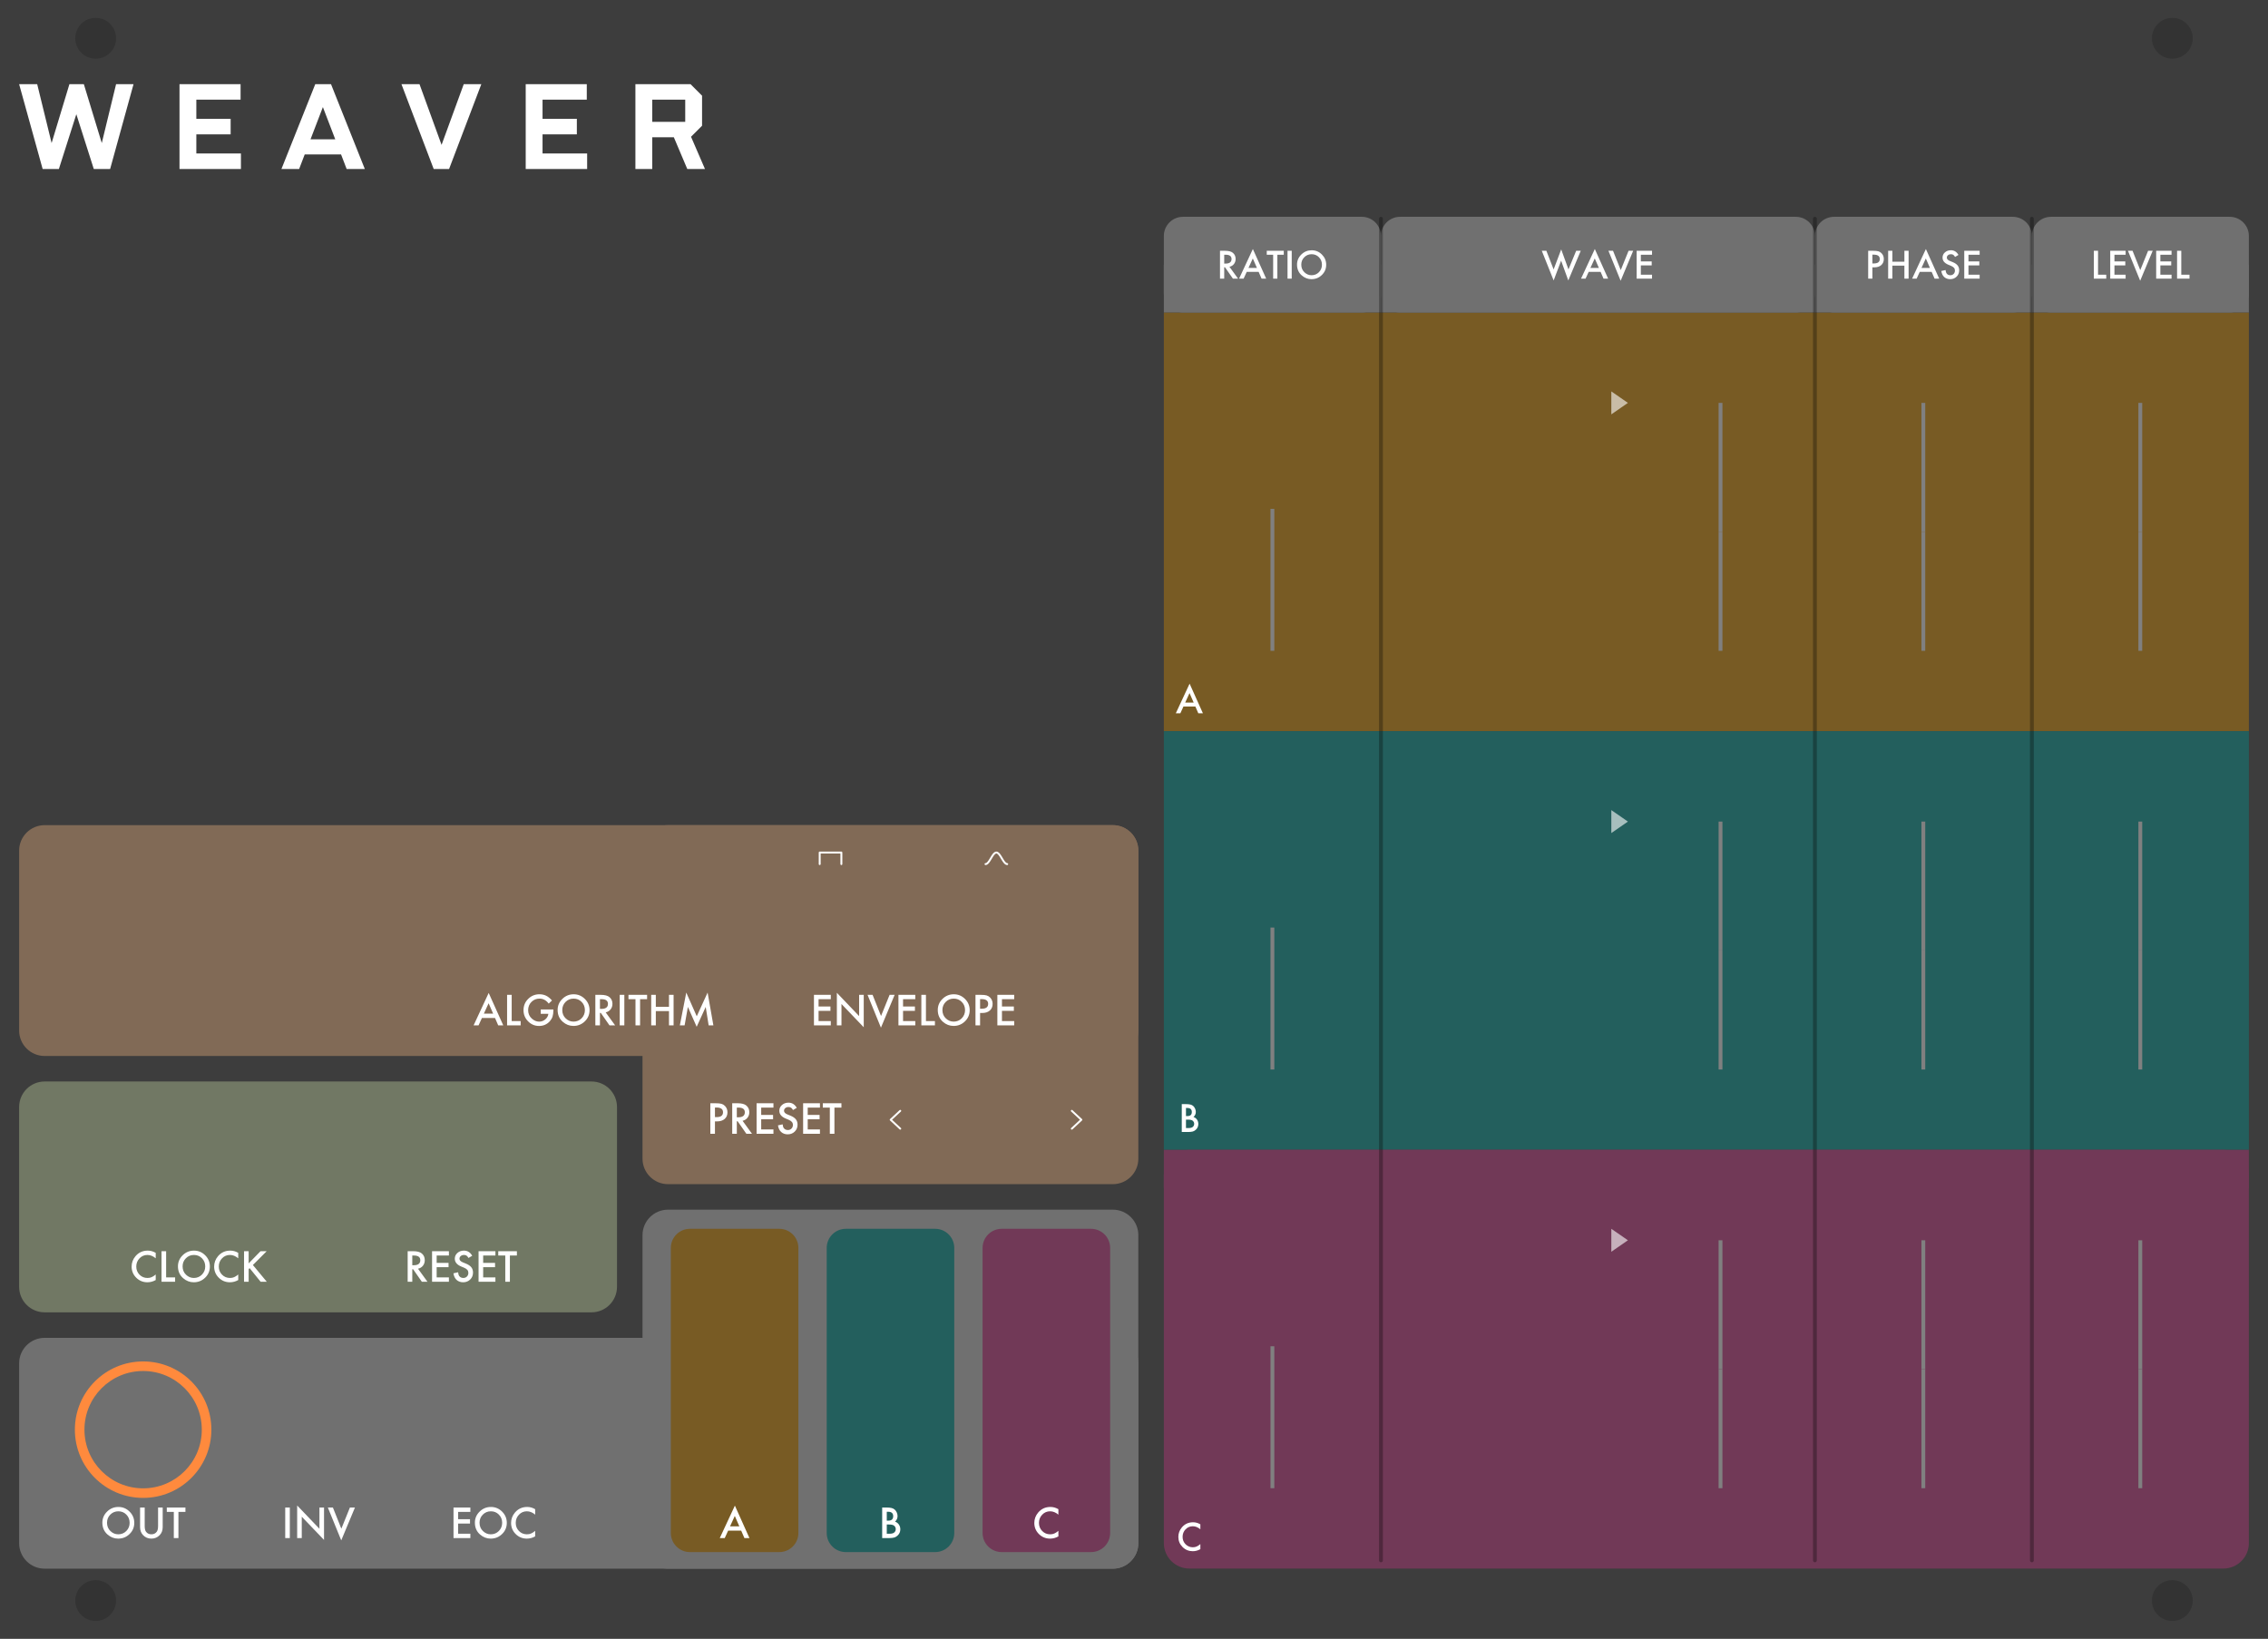
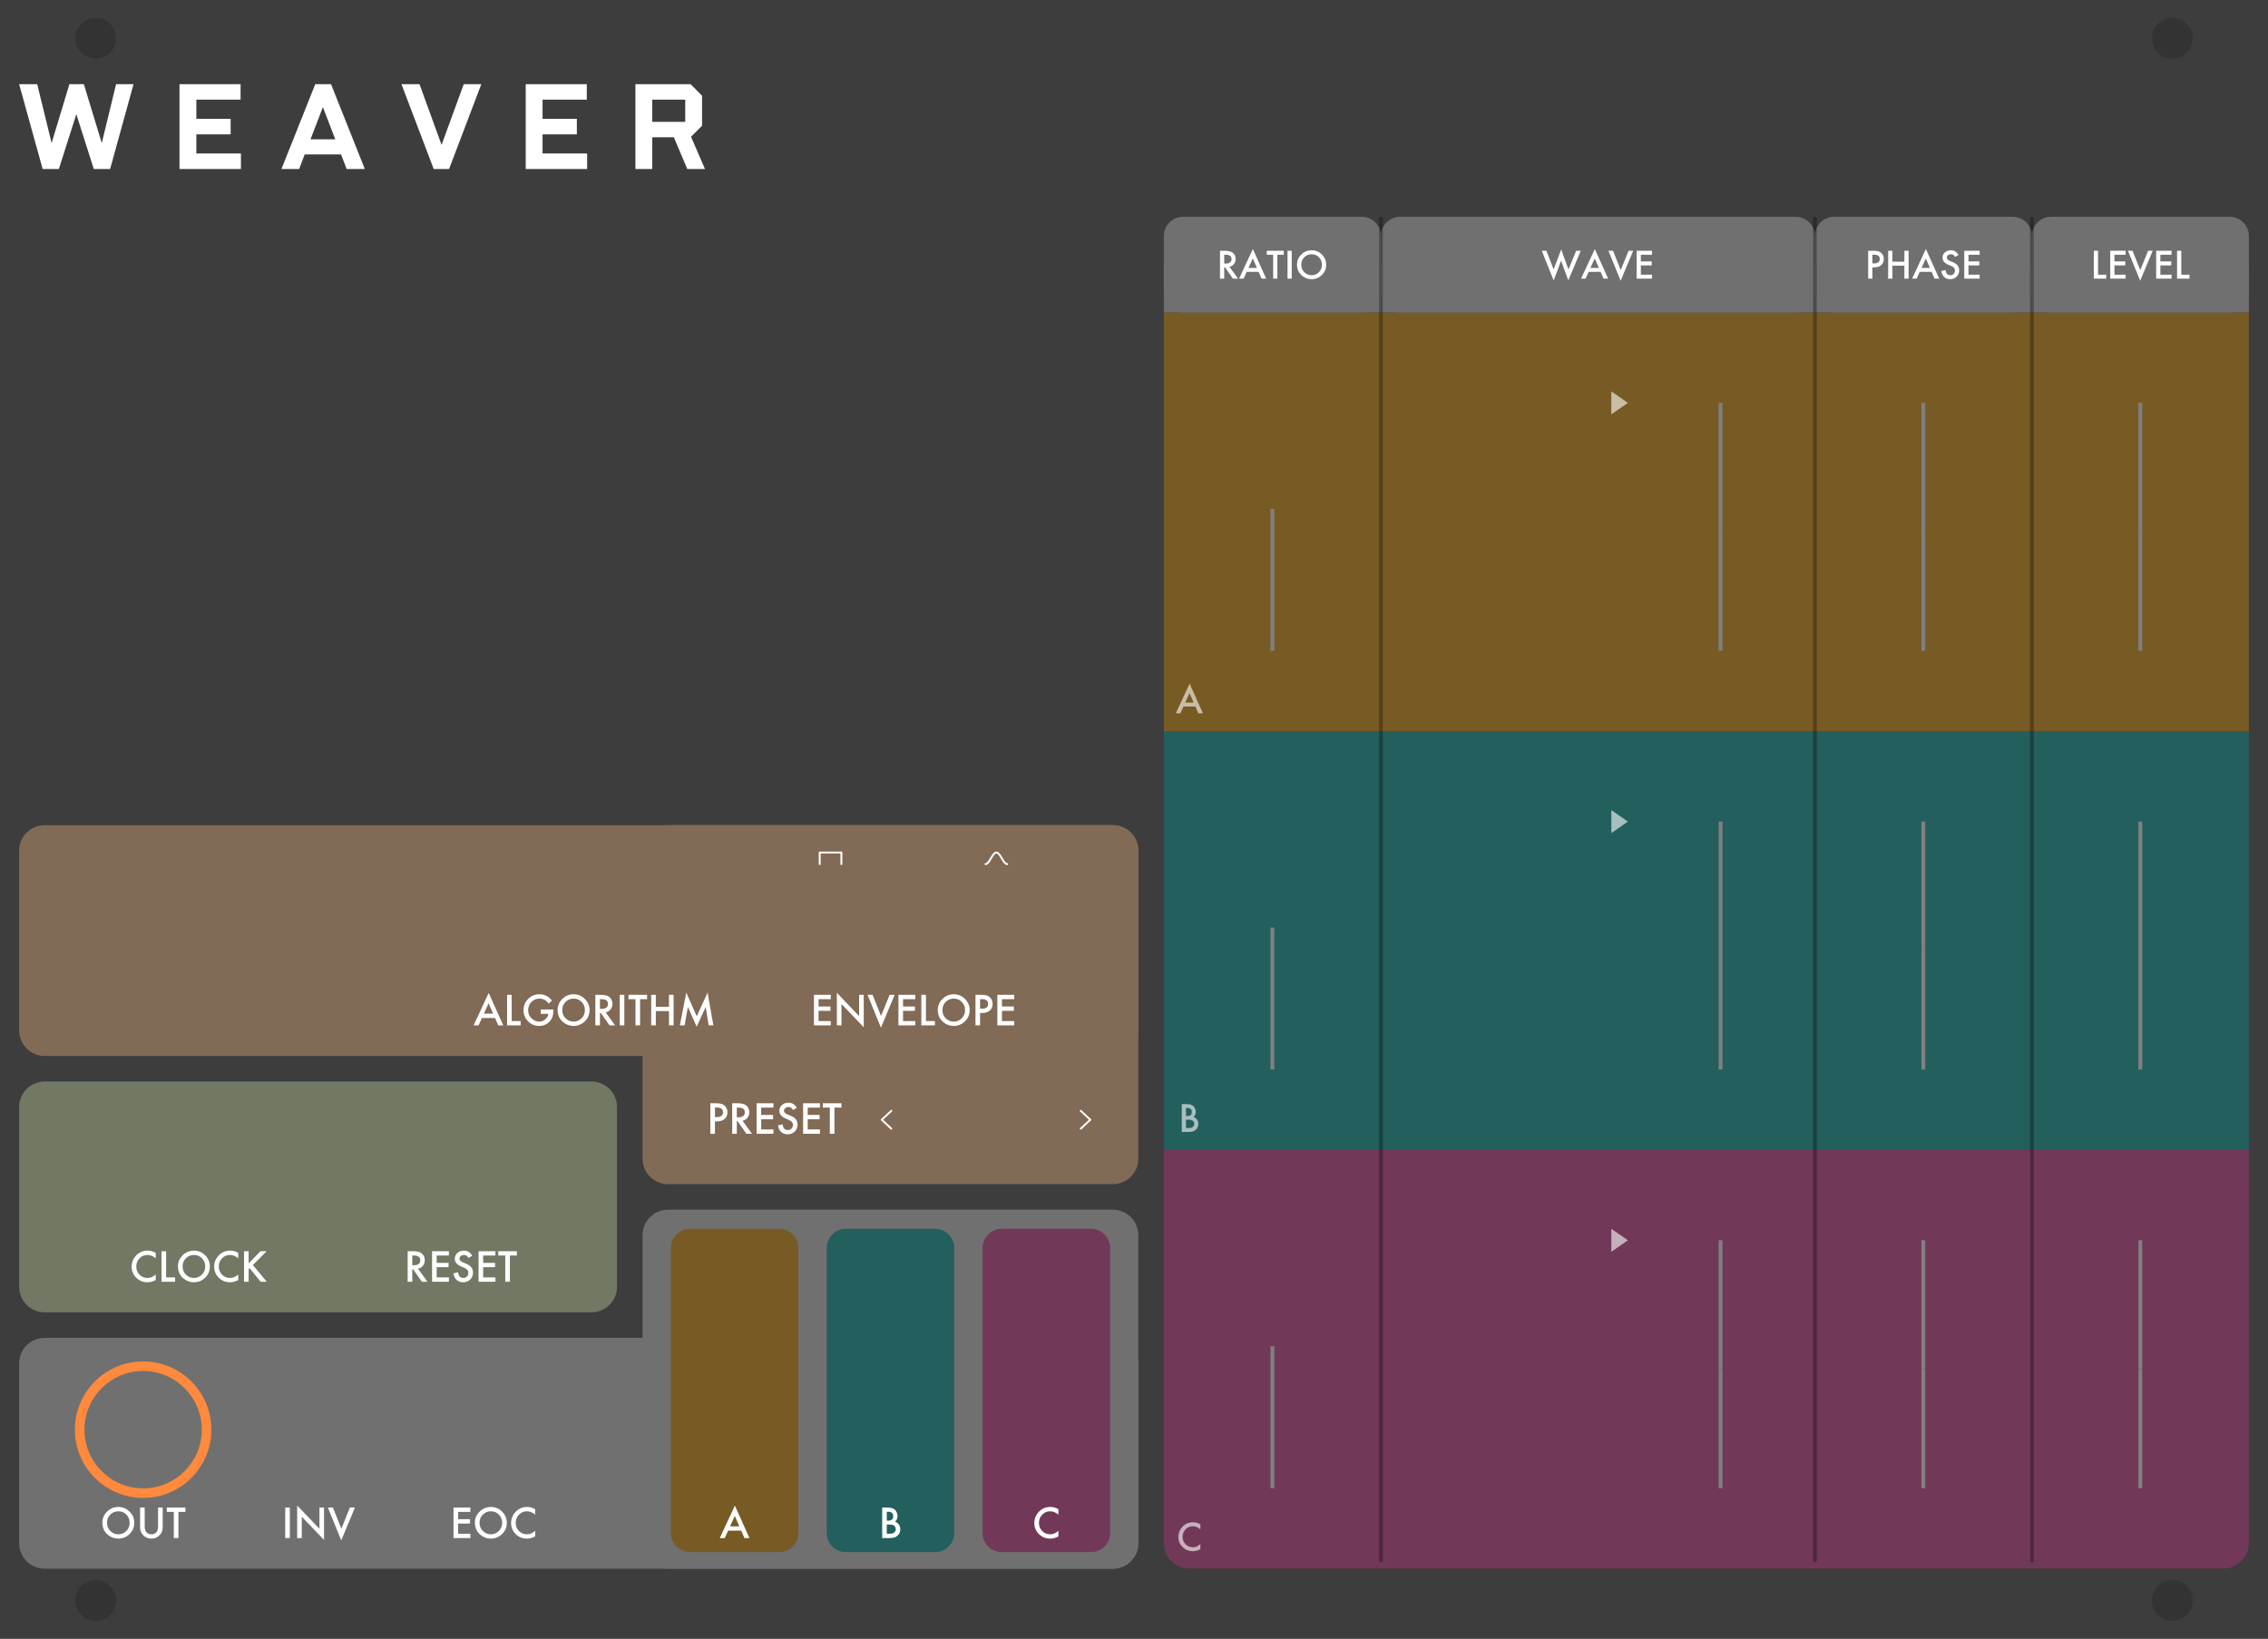
<svg xmlns="http://www.w3.org/2000/svg" version="1.1" width="177.8mm" height="128.5mm" viewBox="0 0 177.8 128.5">
  <g id="panel">
    <rect x="0" y="0" width="177.8" height="128.5" fill="#3d3d3d" />
    <rect class="zone" x="91.24" y="24.50" width="85.06" height="32.83" rx="0.00" fill="#785b24" fill-opacity="1.0" />
    <rect class="zone" x="91.24" y="57.33" width="85.06" height="32.83" rx="0.00" fill="#235f5d" fill-opacity="1.0" />
    <rect class="zone" x="91.24" y="90.16" width="85.06" height="32.83" rx="2.00" fill="#713957" fill-opacity="1.0" />
    <rect class="zone" x="91.24" y="90.16" width="85.06" height="3.00" rx="0.00" fill="#713957" fill-opacity="1.0" />
    <rect class="zone" x="1.50" y="64.70" width="87.74" height="18.10" rx="2.00" fill="#816a56" fill-opacity="1.0" />
    <rect class="zone" x="50.37" y="64.70" width="38.87" height="28.15" rx="2.00" fill="#816a56" fill-opacity="1.0" />
    <rect class="zone" x="1.50" y="84.80" width="46.87" height="18.10" rx="2.00" fill="#9aa883" fill-opacity="0.55" />
    <rect class="zone" x="1.50" y="104.90" width="87.74" height="18.10" rx="2.00" fill="#707070" fill-opacity="1.0" />
    <rect class="zone" x="50.37" y="94.85" width="38.87" height="28.15" rx="2.00" fill="#707070" fill-opacity="1.0" />
    <rect class="zone" x="5.87" y="106.75" width="10.70" height="10.70" rx="5.35" fill="#ff8a3d" fill-opacity="1.0" />
    <rect class="zone" x="6.62" y="107.50" width="9.20" height="9.20" rx="4.60" fill="#707070" fill-opacity="1.0" />
    <rect class="zone" x="52.59" y="96.35" width="10.00" height="25.35" rx="1.50" fill="#785b24" fill-opacity="1.0" />
    <rect class="zone" x="64.81" y="96.35" width="10.00" height="25.35" rx="1.50" fill="#235f5d" fill-opacity="1.0" />
    <rect class="zone" x="77.03" y="96.35" width="10.00" height="25.35" rx="1.50" fill="#713957" fill-opacity="1.0" />
    <rect class="zone" x="91.24" y="17.00" width="17.02" height="7.50" rx="1.50" fill="#707070" fill-opacity="1.0" />
    <rect class="zone" x="91.24" y="20.75" width="17.02" height="3.75" rx="0.00" fill="#707070" fill-opacity="1.0" />
    <rect class="zone" x="108.26" y="17.00" width="34.02" height="7.50" rx="1.50" fill="#707070" fill-opacity="1.0" />
    <rect class="zone" x="108.26" y="20.75" width="34.02" height="3.75" rx="0.00" fill="#707070" fill-opacity="1.0" />
    <rect class="zone" x="142.28" y="17.00" width="17.01" height="7.50" rx="1.50" fill="#707070" fill-opacity="1.0" />
    <rect class="zone" x="142.28" y="20.75" width="17.01" height="3.75" rx="0.00" fill="#707070" fill-opacity="1.0" />
    <rect class="zone" x="159.29" y="17.00" width="17.01" height="7.50" rx="1.50" fill="#707070" fill-opacity="1.0" />
    <rect class="zone" x="159.29" y="20.75" width="17.01" height="3.75" rx="0.00" fill="#707070" fill-opacity="1.0" />
    <rect class="zone" x="108.11" y="17.00" width="0.30" height="105.50" rx="0.15" fill="#000000" fill-opacity="0.3" />
    <rect class="zone" x="142.13" y="17.00" width="0.30" height="105.50" rx="0.15" fill="#000000" fill-opacity="0.3" />
    <rect class="zone" x="159.14" y="17.00" width="0.30" height="105.50" rx="0.15" fill="#000000" fill-opacity="0.3" />
    <circle cx="7.5" cy="3.0" r="1.6" fill="#333333" />
    <circle cx="170.3" cy="3.0" r="1.6" fill="#333333" />
    <circle cx="7.5" cy="125.5" r="1.6" fill="#333333" />
    <circle cx="170.3" cy="125.5" r="1.6" fill="#333333" />
    <rect x="99.6" y="39.9" width="0.3" height="11.13" fill="#808080" />
    <rect x="134.73" y="31.59" width="0.3" height="10.11" fill="#808080" />
    <rect x="134.73" y="41.7" width="0.3" height="9.33" fill="#808080" />
    <rect x="150.63" y="31.59" width="0.3" height="10.11" fill="#808080" />
    <rect x="150.63" y="41.7" width="0.3" height="9.33" fill="#808080" />
    <rect x="167.64" y="31.59" width="0.3" height="10.11" fill="#808080" />
    <rect x="167.64" y="41.7" width="0.3" height="9.33" fill="#808080" />
    <rect x="99.6" y="72.73" width="0.3" height="11.13" fill="#808080" />
    <rect x="134.73" y="64.42" width="0.3" height="10.11" fill="#808080" />
    <rect x="134.73" y="74.53" width="0.3" height="9.33" fill="#808080" />
    <rect x="150.63" y="64.42" width="0.3" height="10.11" fill="#808080" />
    <rect x="150.63" y="74.53" width="0.3" height="9.33" fill="#808080" />
    <rect x="167.64" y="64.42" width="0.3" height="10.11" fill="#808080" />
    <rect x="167.64" y="74.53" width="0.3" height="9.33" fill="#808080" />
    <rect x="99.6" y="105.56" width="0.3" height="11.13" fill="#808080" />
    <rect x="134.73" y="97.25" width="0.3" height="10.11" fill="#808080" />
    <rect x="134.73" y="107.36" width="0.3" height="9.33" fill="#808080" />
    <rect x="150.63" y="97.25" width="0.3" height="10.11" fill="#808080" />
    <rect x="150.63" y="107.36" width="0.3" height="9.33" fill="#808080" />
    <rect x="167.64" y="97.25" width="0.3" height="10.11" fill="#808080" />
    <rect x="167.64" y="107.36" width="0.3" height="9.33" fill="#808080" />
    <path fill="#ffffff" d="M3.343 13.25H4.616L5.984 8.956L7.352 13.25H8.634L10.468 6.6H9.1L7.979 11.217L6.573 6.6H5.442L4.046 11.217L2.916 6.6H1.5Z M14.072 13.25H18.888V12.034H15.392V10.533H18.081V9.317H15.392V7.816H18.86V6.6H14.072Z M22.064 13.25H23.451L23.888 12.11H26.738L27.175 13.25H28.6L25.95 6.6H24.715ZM24.344 10.922 25.313 8.396 26.282 10.922Z M33.999 13.25H35.206L37.733 6.6H36.355L34.617 11.36L32.887 6.6H31.472Z M41.213 13.25H46.029V12.034H42.533V10.533H45.222V9.317H42.533V7.816H46.001V6.6H41.213Z M49.813 13.25H51.133V10.761H52.825L53.879 13.25H55.266L54.173 10.723L55.038 9.858V7.503L54.136 6.6H49.813ZM51.133 9.555V7.816H53.718V9.555Z" />
    <path fill="#ffffff" d="M96.383 20.918 97.06 21.85H96.656L96.032 20.955H95.972V21.85H95.642V19.664H96.029Q96.462 19.664 96.655 19.827Q96.867 20.008 96.867 20.305Q96.867 20.537 96.734 20.704Q96.601 20.872 96.383 20.918ZM95.972 20.668H96.077Q96.546 20.668 96.546 20.309Q96.546 19.974 96.09 19.974H95.972Z M98.672 21.319H97.736L97.493 21.85H97.137L98.219 19.526L99.263 21.85H98.902ZM98.538 21.009 98.214 20.265 97.874 21.009Z M100.139 19.974V21.85H99.809V19.974H99.307V19.664H100.641V19.974Z M101.265 19.664V21.85H100.935V19.664Z M101.681 20.747Q101.681 20.285 102.02 19.954Q102.357 19.623 102.83 19.623Q103.297 19.623 103.631 19.957Q103.967 20.291 103.967 20.76Q103.967 21.231 103.63 21.56Q103.291 21.89 102.813 21.89Q102.389 21.89 102.052 21.597Q101.681 21.272 101.681 20.747ZM102.014 20.751Q102.014 21.114 102.258 21.347Q102.5 21.581 102.817 21.581Q103.161 21.581 103.398 21.343Q103.634 21.102 103.634 20.757Q103.634 20.407 103.4 20.171Q103.168 19.933 102.826 19.933Q102.484 19.933 102.249 20.171Q102.014 20.406 102.014 20.751Z" />
    <path fill="#ffffff" d="M121.227 19.664 121.797 21.125 122.391 19.557 122.96 21.125 123.565 19.664H123.923L122.946 21.989L122.384 20.44L121.798 21.99L120.869 19.664Z M125.48 21.319H124.544L124.3 21.85H123.945L125.026 19.526L126.07 21.85H125.709ZM125.345 21.009 125.021 20.265 124.681 21.009Z M126.454 19.664 127.058 21.179 127.672 19.664H128.033L127.051 22.014L126.093 19.664Z M129.511 19.974H128.634V20.499H129.485V20.809H128.634V21.54H129.511V21.85H128.305V19.664H129.511Z" />
    <path fill="#ffffff" d="M146.786 20.962V21.85H146.456V19.664H146.83Q147.105 19.664 147.245 19.702Q147.387 19.74 147.494 19.846Q147.682 20.03 147.682 20.311Q147.682 20.611 147.481 20.787Q147.28 20.962 146.939 20.962ZM146.786 20.656H146.909Q147.364 20.656 147.364 20.307Q147.364 19.968 146.895 19.968H146.786Z M148.352 20.519H149.295V19.664H149.625V21.85H149.295V20.829H148.352V21.85H148.022V19.664H148.352Z M151.433 21.319H150.498L150.254 21.85H149.899L150.98 19.526L152.024 21.85H151.663ZM151.299 21.009 150.975 20.265 150.635 21.009Z M153.533 19.989 153.266 20.148Q153.191 20.018 153.123 19.978Q153.052 19.933 152.94 19.933Q152.803 19.933 152.712 20.011Q152.622 20.087 152.622 20.203Q152.622 20.363 152.859 20.461L153.077 20.55Q153.344 20.658 153.467 20.813Q153.59 20.968 153.59 21.193Q153.59 21.495 153.389 21.691Q153.187 21.89 152.886 21.89Q152.602 21.89 152.416 21.721Q152.234 21.553 152.188 21.247L152.522 21.173Q152.545 21.366 152.602 21.439Q152.704 21.581 152.899 21.581Q153.053 21.581 153.155 21.478Q153.257 21.374 153.257 21.216Q153.257 21.152 153.24 21.099Q153.222 21.046 153.184 21.001Q153.147 20.956 153.087 20.918Q153.028 20.879 152.946 20.843L152.735 20.755Q152.286 20.566 152.286 20.2Q152.286 19.954 152.474 19.788Q152.663 19.621 152.943 19.621Q153.321 19.621 153.533 19.989Z M155.194 19.974H154.318V20.499H155.169V20.809H154.318V21.54H155.194V21.85H153.988V19.664H155.194Z" />
    <path fill="#ffffff" d="M164.476 19.664V21.54H165.119V21.85H164.146V19.664Z M166.638 19.974H165.762V20.499H166.613V20.809H165.762V21.54H166.638V21.85H165.432V19.664H166.638Z M167.182 19.664 167.786 21.179 168.4 19.664H168.761L167.779 22.014L166.821 19.664Z M170.239 19.974H169.362V20.499H170.214V20.809H169.362V21.54H170.239V21.85H169.033V19.664H170.239Z M171.002 19.664V21.54H171.645V21.85H170.672V19.664Z" />
-     <path fill="#ffffff" d="M93.712 55.399H92.776L92.533 55.93H92.177L93.259 53.606L94.303 55.93H93.942ZM93.578 55.089 93.253 54.345 92.914 55.089Z" />
-     <path fill="#ffffff" d="M92.645 88.76V86.574H92.973Q93.193 86.574 93.323 86.608Q93.455 86.642 93.545 86.722Q93.637 86.806 93.691 86.931Q93.746 87.057 93.746 87.185Q93.746 87.42 93.566 87.583Q93.741 87.643 93.841 87.791Q93.943 87.939 93.943 88.134Q93.943 88.39 93.762 88.567Q93.653 88.676 93.517 88.719Q93.368 88.76 93.144 88.76ZM92.974 87.512H93.078Q93.262 87.512 93.348 87.431Q93.433 87.35 93.433 87.191Q93.433 87.037 93.345 86.957Q93.258 86.877 93.091 86.877H92.974ZM92.974 88.45H93.178Q93.402 88.45 93.507 88.362Q93.617 88.267 93.617 88.121Q93.617 87.98 93.511 87.883Q93.408 87.789 93.142 87.789H92.974Z" />
-     <path fill="#ffffff" d="M94.102 119.521V119.912Q93.816 119.673 93.51 119.673Q93.173 119.673 92.942 119.915Q92.71 120.156 92.71 120.504Q92.71 120.848 92.942 121.084Q93.174 121.321 93.511 121.321Q93.685 121.321 93.807 121.264Q93.875 121.236 93.948 121.188Q94.021 121.14 94.102 121.072V121.47Q93.818 121.63 93.507 121.63Q93.038 121.63 92.707 121.303Q92.377 120.973 92.377 120.507Q92.377 120.089 92.653 119.762Q92.993 119.361 93.532 119.361Q93.827 119.361 94.102 119.521Z" />
+     <path fill="#c9bda7" d="M93.712 55.399H92.776L92.533 55.93H92.177L93.259 53.606L94.303 55.93H93.942ZM93.578 55.089 93.253 54.345 92.914 55.089Z" />
+     <path fill="#a7bfbe" d="M92.645 88.76V86.574H92.973Q93.193 86.574 93.323 86.608Q93.455 86.642 93.545 86.722Q93.637 86.806 93.691 86.931Q93.746 87.057 93.746 87.185Q93.746 87.42 93.566 87.583Q93.741 87.643 93.841 87.791Q93.943 87.939 93.943 88.134Q93.943 88.39 93.762 88.567Q93.653 88.676 93.517 88.719Q93.368 88.76 93.144 88.76ZM92.974 87.512H93.078Q93.262 87.512 93.348 87.431Q93.433 87.35 93.433 87.191Q93.433 87.037 93.345 86.957Q93.258 86.877 93.091 86.877H92.974ZM92.974 88.45H93.178Q93.402 88.45 93.507 88.362Q93.617 88.267 93.617 88.121Q93.617 87.98 93.511 87.883Q93.408 87.789 93.142 87.789H92.974Z" />
+     <path fill="#c6b0bc" d="M94.102 119.521V119.912Q93.816 119.673 93.51 119.673Q93.173 119.673 92.942 119.915Q92.71 120.156 92.71 120.504Q92.71 120.848 92.942 121.084Q93.174 121.321 93.511 121.321Q93.685 121.321 93.807 121.264Q93.875 121.236 93.948 121.188Q94.021 121.14 94.102 121.072V121.47Q93.818 121.63 93.507 121.63Q93.038 121.63 92.707 121.303Q92.377 120.973 92.377 120.507Q92.377 120.089 92.653 119.762Q92.993 119.361 93.532 119.361Q93.827 119.361 94.102 119.521Z" />
    <path fill="#ffffff" d="M12.207 98.235V98.663Q11.894 98.401 11.559 98.401Q11.19 98.401 10.937 98.666Q10.683 98.93 10.683 99.311Q10.683 99.688 10.937 99.947Q11.191 100.205 11.56 100.205Q11.751 100.205 11.884 100.143Q11.959 100.112 12.039 100.06Q12.118 100.007 12.207 99.933V100.368Q11.897 100.543 11.556 100.543Q11.043 100.543 10.68 100.185Q10.319 99.824 10.319 99.314Q10.319 98.857 10.621 98.499Q10.993 98.06 11.584 98.06Q11.906 98.06 12.207 98.235Z M13.024 98.106V100.16H13.728V100.5H12.663V98.106Z M13.951 99.292Q13.951 98.787 14.321 98.424Q14.69 98.061 15.208 98.061Q15.72 98.061 16.086 98.427Q16.453 98.793 16.453 99.306Q16.453 99.823 16.084 100.182Q15.714 100.543 15.19 100.543Q14.726 100.543 14.357 100.222Q13.951 99.867 13.951 99.292ZM14.315 99.297Q14.315 99.694 14.582 99.95Q14.847 100.205 15.194 100.205Q15.571 100.205 15.83 99.945Q16.089 99.681 16.089 99.303Q16.089 98.92 15.833 98.661Q15.579 98.401 15.204 98.401Q14.83 98.401 14.573 98.661Q14.315 98.919 14.315 99.297Z M18.676 98.235V98.663Q18.363 98.401 18.028 98.401Q17.659 98.401 17.406 98.666Q17.152 98.93 17.152 99.311Q17.152 99.688 17.406 99.947Q17.661 100.205 18.03 100.205Q18.22 100.205 18.354 100.143Q18.428 100.112 18.508 100.06Q18.588 100.007 18.676 99.933V100.368Q18.366 100.543 18.025 100.543Q17.512 100.543 17.149 100.185Q16.788 99.824 16.788 99.314Q16.788 98.857 17.09 98.499Q17.462 98.06 18.053 98.06Q18.375 98.06 18.676 98.235Z M19.493 99.061 20.425 98.106H20.907L19.825 99.19L20.913 100.5H20.43L19.568 99.435L19.493 99.509V100.5H19.132V98.106H19.493Z" />
    <path fill="#ffffff" d="M32.77 99.48 33.511 100.5H33.069L32.386 99.52H32.321V100.5H31.959V98.106H32.383Q32.857 98.106 33.068 98.285Q33.3 98.483 33.3 98.809Q33.3 99.063 33.155 99.246Q33.009 99.429 32.77 99.48ZM32.321 99.206H32.435Q32.949 99.206 32.949 98.813Q32.949 98.446 32.449 98.446H32.321Z M35.192 98.446H34.232V99.021H35.164V99.361H34.232V100.16H35.192V100.5H33.871V98.106H35.192Z M37.02 98.463 36.727 98.637Q36.644 98.494 36.57 98.451Q36.492 98.401 36.37 98.401Q36.22 98.401 36.12 98.486Q36.021 98.57 36.021 98.697Q36.021 98.872 36.282 98.979L36.52 99.077Q36.812 99.195 36.947 99.364Q37.082 99.534 37.082 99.781Q37.082 100.111 36.861 100.326Q36.64 100.543 36.311 100.543Q36 100.543 35.796 100.359Q35.596 100.174 35.547 99.84L35.913 99.759Q35.937 99.97 36 100.05Q36.111 100.205 36.325 100.205Q36.494 100.205 36.606 100.092Q36.717 99.979 36.717 99.805Q36.717 99.736 36.698 99.678Q36.679 99.619 36.637 99.571Q36.596 99.522 36.531 99.479Q36.466 99.436 36.376 99.398L36.145 99.302Q35.654 99.094 35.654 98.694Q35.654 98.424 35.86 98.243Q36.066 98.06 36.373 98.06Q36.787 98.06 37.02 98.463Z M38.838 98.446H37.878V99.021H38.81V99.361H37.878V100.16H38.838V100.5H37.517V98.106H38.838Z M39.973 98.446V100.5H39.612V98.446H39.061V98.106H40.522V98.446Z" />
    <path fill="#ffffff" d="M38.807 79.819H37.782L37.516 80.4H37.127L38.311 77.856L39.454 80.4H39.058ZM38.66 79.479 38.305 78.665 37.933 79.479Z M40.114 78.006V80.06H40.818V80.4H39.753V78.006Z M42.391 79.154H43.381V79.233Q43.381 79.502 43.317 79.71Q43.255 79.902 43.108 80.07Q42.774 80.445 42.26 80.445Q41.757 80.445 41.399 80.082Q41.041 79.718 41.041 79.208Q41.041 78.687 41.406 78.324Q41.77 77.96 42.292 77.96Q42.573 77.96 42.816 78.075Q43.049 78.189 43.274 78.447L43.016 78.693Q42.722 78.301 42.298 78.301Q41.919 78.301 41.661 78.563Q41.404 78.82 41.404 79.208Q41.404 79.608 41.691 79.867Q41.959 80.107 42.272 80.107Q42.539 80.107 42.751 79.927Q42.964 79.746 42.988 79.493H42.391Z M43.715 79.192Q43.715 78.687 44.086 78.324Q44.455 77.961 44.973 77.961Q45.484 77.961 45.85 78.327Q46.218 78.693 46.218 79.206Q46.218 79.723 45.849 80.082Q45.478 80.443 44.954 80.443Q44.491 80.443 44.122 80.122Q43.715 79.767 43.715 79.192ZM44.08 79.197Q44.08 79.594 44.346 79.85Q44.612 80.105 44.959 80.105Q45.336 80.105 45.594 79.845Q45.853 79.581 45.853 79.203Q45.853 78.82 45.598 78.561Q45.343 78.301 44.968 78.301Q44.594 78.301 44.337 78.561Q44.08 78.819 44.08 79.197Z M47.483 79.38 48.224 80.4H47.782L47.098 79.42H47.033V80.4H46.672V78.006H47.095Q47.569 78.006 47.78 78.185Q48.013 78.383 48.013 78.709Q48.013 78.963 47.867 79.146Q47.721 79.329 47.483 79.38ZM47.033 79.106H47.148Q47.661 79.106 47.661 78.713Q47.661 78.346 47.162 78.346H47.033Z M48.945 78.006V80.4H48.583V78.006Z M50.18 78.346V80.4H49.819V78.346H49.269V78.006H50.729V78.346Z M51.413 78.943H52.445V78.006H52.806V80.4H52.445V79.282H51.413V80.4H51.051V78.006H51.413Z M53.296 80.4 53.8 77.827 54.622 79.687 55.473 77.827 55.926 80.4H55.555L55.324 78.955L54.616 80.51L53.927 78.954L53.67 80.4Z" />
    <path fill="#ffffff" d="M65.131 78.346H64.172V78.921H65.103V79.261H64.172V80.06H65.131V80.4H63.81V78.006H65.131Z M65.606 80.4V77.844L67.351 79.67V78.006H67.713V80.546L65.967 78.724V80.4Z M68.407 78.006 69.069 79.665 69.74 78.006H70.136L69.061 80.58L68.012 78.006Z M71.754 78.346H70.795V78.921H71.726V79.261H70.795V80.06H71.754V80.4H70.433V78.006H71.754Z M72.59 78.006V80.06H73.294V80.4H72.229V78.006Z M73.517 79.192Q73.517 78.687 73.887 78.324Q74.256 77.961 74.774 77.961Q75.286 77.961 75.652 78.327Q76.019 78.693 76.019 79.206Q76.019 79.723 75.65 80.082Q75.28 80.443 74.756 80.443Q74.292 80.443 73.923 80.122Q73.517 79.767 73.517 79.192ZM73.881 79.197Q73.881 79.594 74.148 79.85Q74.413 80.105 74.76 80.105Q75.137 80.105 75.396 79.845Q75.655 79.581 75.655 79.203Q75.655 78.82 75.399 78.561Q75.145 78.301 74.769 78.301Q74.396 78.301 74.139 78.561Q73.881 78.819 73.881 79.197Z M76.834 79.428V80.4H76.473V78.006H76.883Q77.183 78.006 77.337 78.048Q77.492 78.09 77.61 78.206Q77.816 78.408 77.816 78.715Q77.816 79.043 77.596 79.236Q77.376 79.428 77.002 79.428ZM76.834 79.093H76.969Q77.467 79.093 77.467 78.71Q77.467 78.34 76.954 78.34H76.834Z M79.509 78.346H78.549V78.921H79.481V79.261H78.549V80.06H79.509V80.4H78.188V78.006H79.509Z" />
    <path fill="#ffffff" d="M56.048 87.928V88.9H55.687V86.506H56.096Q56.397 86.506 56.551 86.548Q56.706 86.59 56.823 86.706Q57.03 86.908 57.03 87.215Q57.03 87.543 56.81 87.736Q56.589 87.928 56.216 87.928ZM56.048 87.593H56.183Q56.681 87.593 56.681 87.21Q56.681 86.84 56.168 86.84H56.048Z M58.213 87.88 58.954 88.9H58.512L57.828 87.92H57.763V88.9H57.402V86.506H57.825Q58.299 86.506 58.51 86.685Q58.743 86.883 58.743 87.209Q58.743 87.463 58.597 87.646Q58.451 87.829 58.213 87.88ZM57.763 87.606H57.878Q58.391 87.606 58.391 87.213Q58.391 86.846 57.892 86.846H57.763Z M60.634 86.846H59.674V87.421H60.606V87.761H59.674V88.56H60.634V88.9H59.313V86.506H60.634Z M62.462 86.863 62.169 87.037Q62.087 86.894 62.012 86.851Q61.935 86.801 61.812 86.801Q61.662 86.801 61.563 86.886Q61.464 86.97 61.464 87.097Q61.464 87.272 61.724 87.379L61.963 87.477Q62.254 87.595 62.389 87.764Q62.524 87.934 62.524 88.181Q62.524 88.511 62.304 88.726Q62.082 88.943 61.753 88.943Q61.442 88.943 61.239 88.759Q61.039 88.574 60.989 88.24L61.355 88.159Q61.38 88.37 61.442 88.45Q61.553 88.605 61.767 88.605Q61.936 88.605 62.048 88.492Q62.16 88.379 62.16 88.205Q62.16 88.136 62.14 88.078Q62.121 88.019 62.08 87.971Q62.039 87.922 61.974 87.879Q61.908 87.836 61.819 87.798L61.588 87.702Q61.096 87.494 61.096 87.094Q61.096 86.824 61.302 86.643Q61.508 86.46 61.815 86.46Q62.229 86.46 62.462 86.863Z M64.28 86.846H63.321V87.421H64.252V87.761H63.321V88.56H64.28V88.9H62.96V86.506H64.28Z M65.415 86.846V88.9H65.054V86.846H64.504V86.506H65.964V86.846Z" />
    <path fill="#ffffff" d="M8.025 119.392Q8.025 118.887 8.396 118.524Q8.765 118.161 9.283 118.161Q9.794 118.161 10.16 118.527Q10.527 118.893 10.527 119.406Q10.527 119.923 10.158 120.282Q9.788 120.643 9.264 120.643Q8.8 120.643 8.431 120.322Q8.025 119.967 8.025 119.392ZM8.39 119.397Q8.39 119.794 8.656 120.05Q8.921 120.305 9.269 120.305Q9.645 120.305 9.904 120.045Q10.163 119.781 10.163 119.403Q10.163 119.02 9.907 118.761Q9.653 118.501 9.278 118.501Q8.904 118.501 8.647 118.761Q8.39 119.019 8.39 119.397Z M11.343 118.206V119.648Q11.343 119.957 11.444 120.099Q11.594 120.305 11.867 120.305Q12.141 120.305 12.292 120.099Q12.392 119.961 12.392 119.648V118.206H12.754V119.747Q12.754 120.126 12.518 120.371Q12.253 120.643 11.867 120.643Q11.481 120.643 11.217 120.371Q10.982 120.126 10.982 119.747V118.206Z M13.988 118.546V120.6H13.626V118.546H13.076V118.206H14.537V118.546Z" />
    <path fill="#ffffff" d="M22.721 118.206V120.6H22.36V118.206Z M23.296 120.6V118.044L25.042 119.87V118.206H25.403V120.746L23.657 118.924V120.6Z M26.098 118.206 26.76 119.865 27.431 118.206H27.826L26.752 120.78L25.702 118.206Z" />
    <path fill="#ffffff" d="M36.874 118.546H35.915V119.121H36.846V119.461H35.915V120.26H36.874V120.6H35.553V118.206H36.874Z M37.229 119.392Q37.229 118.887 37.6 118.524Q37.969 118.161 38.486 118.161Q38.998 118.161 39.364 118.527Q39.731 118.893 39.731 119.406Q39.731 119.923 39.362 120.282Q38.992 120.643 38.468 120.643Q38.004 120.643 37.635 120.322Q37.229 119.967 37.229 119.392ZM37.594 119.397Q37.594 119.794 37.86 120.05Q38.125 120.305 38.473 120.305Q38.849 120.305 39.108 120.045Q39.367 119.781 39.367 119.403Q39.367 119.02 39.111 118.761Q38.857 118.501 38.482 118.501Q38.108 118.501 37.851 118.761Q37.594 119.019 37.594 119.397Z M41.954 118.335V118.763Q41.641 118.501 41.306 118.501Q40.937 118.501 40.685 118.766Q40.431 119.03 40.431 119.411Q40.431 119.788 40.685 120.047Q40.939 120.305 41.308 120.305Q41.499 120.305 41.632 120.243Q41.706 120.212 41.786 120.16Q41.866 120.107 41.954 120.033V120.468Q41.644 120.643 41.303 120.643Q40.79 120.643 40.427 120.285Q40.066 119.924 40.066 119.414Q40.066 118.957 40.369 118.599Q40.741 118.16 41.331 118.16Q41.654 118.16 41.954 118.335Z" />
    <path fill="#ffffff" d="M58.107 120.019H57.082L56.816 120.6H56.427L57.611 118.056L58.753 120.6H58.358ZM57.96 119.679 57.605 118.865 57.233 119.679Z" />
    <path fill="#ffffff" d="M69.158 120.6V118.206H69.518Q69.758 118.206 69.901 118.244Q70.045 118.281 70.144 118.369Q70.245 118.461 70.304 118.597Q70.364 118.735 70.364 118.876Q70.364 119.133 70.167 119.312Q70.358 119.377 70.468 119.54Q70.58 119.701 70.58 119.915Q70.58 120.195 70.381 120.389Q70.262 120.509 70.113 120.555Q69.95 120.6 69.705 120.6ZM69.519 119.234H69.632Q69.834 119.234 69.928 119.145Q70.022 119.056 70.022 118.882Q70.022 118.713 69.925 118.626Q69.829 118.538 69.646 118.538H69.519ZM69.519 120.26H69.743Q69.988 120.26 70.102 120.164Q70.223 120.06 70.223 119.901Q70.223 119.746 70.107 119.64Q69.994 119.536 69.702 119.536H69.519Z" />
    <path fill="#ffffff" d="M82.973 118.335V118.763Q82.66 118.501 82.325 118.501Q81.956 118.501 81.704 118.766Q81.449 119.03 81.449 119.411Q81.449 119.788 81.704 120.047Q81.958 120.305 82.327 120.305Q82.518 120.305 82.651 120.243Q82.725 120.212 82.805 120.16Q82.885 120.107 82.973 120.033V120.468Q82.663 120.643 82.322 120.643Q81.809 120.643 81.446 120.285Q81.085 119.924 81.085 119.414Q81.085 118.957 81.387 118.599Q81.759 118.16 82.35 118.16Q82.673 118.16 82.973 118.335Z" />
  </g>
  <g id="glyphs">
    <polyline points="64.26,67.753 64.26,66.847 65.96,66.847 65.96,67.753" fill="none" stroke="#ffffff" stroke-width="0.15" stroke-linecap="round" stroke-linejoin="round" />
    <polyline points="77.26,67.753 77.302,67.747 77.345,67.73 77.388,67.703 77.43,67.666 77.472,67.62 77.515,67.566 77.558,67.505 77.6,67.44 77.642,67.371 77.685,67.3 77.728,67.229 77.77,67.16 77.812,67.094 77.855,67.034 77.897,66.98 77.94,66.934 77.983,66.897 78.025,66.87 78.067,66.853 78.11,66.847 78.153,66.853 78.195,66.87 78.237,66.897 78.28,66.934 78.323,66.98 78.365,67.034 78.407,67.094 78.45,67.16 78.493,67.229 78.535,67.3 78.578,67.371 78.62,67.44 78.662,67.505 78.705,67.566 78.748,67.62 78.79,67.666 78.832,67.703 78.875,67.73 78.918,67.747 78.96,67.753" fill="none" stroke="#ffffff" stroke-width="0.15" stroke-linecap="round" stroke-linejoin="round" />
-     <polyline points="70.575,87.1 69.825,87.8 70.575,88.5" fill="none" stroke="#ffffff" stroke-width="0.15" stroke-linecap="round" stroke-linejoin="round" />
-     <polyline points="84.025,87.1 84.775,87.8 84.025,88.5" fill="none" stroke="#ffffff" stroke-width="0.15" stroke-linecap="round" stroke-linejoin="round" />
+     <polyline points="69.875,87.1 69.125,87.8 69.875,88.5" fill="none" stroke="#ffffff" stroke-width="0.15" stroke-linecap="round" stroke-linejoin="round" />
+     <polyline points="84.725,87.1 85.475,87.8 84.725,88.5" fill="none" stroke="#ffffff" stroke-width="0.15" stroke-linecap="round" stroke-linejoin="round" />
    <polygon points="126.32,30.69 127.62,31.59 126.32,32.49" fill="#ffffff" fill-opacity="0.6" />
    <polygon points="126.32,63.52 127.62,64.42 126.32,65.32" fill="#ffffff" fill-opacity="0.6" />
    <polygon points="126.32,96.35 127.62,97.25 126.32,98.15" fill="#ffffff" fill-opacity="0.6" />
  </g>
  <g id="components" style="display:none">
    <rect id="SCREEN#Widget" x="1.5" y="17.0" width="87.74" height="45.7" fill="#ffff00" />
-     <circle id="A_WAVE_PARAM#VCVBezel" cx="117.35" cy="48.99" r="2" fill="#ff0000" />
-     <rect id="A_WAVE_SCREEN#Widget" x="110.85" y="29.39" width="13.0" height="13.0" fill="#ffff00" />
+     <circle id="A_WAVE_PARAM#VCVBezel" cx="117.35" cy="51.03" r="2" fill="#ff0000" />
+     <rect id="A_WAVE_SCREEN#Widget" x="110.35" y="28.39" width="14.0" height="17.0" fill="#ffff00" />
    <rect id="A_RATIO_SCREEN#Widget" x="94.25" y="26.8" width="11.0" height="6.0" fill="#ffff00" />
    <circle id="A_RATIO_PARAM#RoundBlackSnapKnob" cx="99.75" cy="39.9" r="2" fill="#ff0000" />
    <circle id="A_RATIO_INPUT#PJ301MPort" cx="99.75" cy="51.03" r="2" fill="#00ff00" />
    <circle id="A_PARAM_PARAM#RoundBlackKnob" cx="134.88" cy="31.59" r="2" fill="#ff0000" />
    <circle id="A_PARAM_ATTEN_PARAM#Trimpot" cx="134.88" cy="41.7" r="2" fill="#ff0000" />
    <circle id="A_PARAM_INPUT#PJ301MPort" cx="134.88" cy="51.03" r="2" fill="#00ff00" />
    <circle id="A_PHASE_PARAM#RoundBlackKnob" cx="150.78" cy="31.59" r="2" fill="#ff0000" />
    <circle id="A_PHASE_ATTEN_PARAM#Trimpot" cx="150.78" cy="41.7" r="2" fill="#ff0000" />
    <circle id="A_PHASE_INPUT#PJ301MPort" cx="150.78" cy="51.03" r="2" fill="#00ff00" />
    <circle id="A_LEVEL_PARAM#RoundBlackKnob" cx="167.79" cy="31.59" r="2" fill="#ff0000" />
    <circle id="A_LEVEL_ATTEN_PARAM#Trimpot" cx="167.79" cy="41.7" r="2" fill="#ff0000" />
    <circle id="A_LEVEL_INPUT#PJ301MPort" cx="167.79" cy="51.03" r="2" fill="#00ff00" />
-     <circle id="B_WAVE_PARAM#VCVBezel" cx="117.35" cy="81.82" r="2" fill="#ff0000" />
-     <rect id="B_WAVE_SCREEN#Widget" x="110.85" y="62.22" width="13.0" height="13.0" fill="#ffff00" />
+     <circle id="B_WAVE_PARAM#VCVBezel" cx="117.35" cy="83.86" r="2" fill="#ff0000" />
+     <rect id="B_WAVE_SCREEN#Widget" x="110.35" y="61.22" width="14.0" height="17.0" fill="#ffff00" />
    <rect id="B_RATIO_SCREEN#Widget" x="94.25" y="59.63" width="11.0" height="6.0" fill="#ffff00" />
    <circle id="B_RATIO_PARAM#RoundBlackSnapKnob" cx="99.75" cy="72.73" r="2" fill="#ff0000" />
    <circle id="B_RATIO_INPUT#PJ301MPort" cx="99.75" cy="83.86" r="2" fill="#00ff00" />
    <circle id="B_PARAM_PARAM#RoundBlackKnob" cx="134.88" cy="64.42" r="2" fill="#ff0000" />
    <circle id="B_PARAM_ATTEN_PARAM#Trimpot" cx="134.88" cy="74.53" r="2" fill="#ff0000" />
    <circle id="B_PARAM_INPUT#PJ301MPort" cx="134.88" cy="83.86" r="2" fill="#00ff00" />
    <circle id="B_PHASE_PARAM#RoundBlackKnob" cx="150.78" cy="64.42" r="2" fill="#ff0000" />
    <circle id="B_PHASE_ATTEN_PARAM#Trimpot" cx="150.78" cy="74.53" r="2" fill="#ff0000" />
    <circle id="B_PHASE_INPUT#PJ301MPort" cx="150.78" cy="83.86" r="2" fill="#00ff00" />
    <circle id="B_LEVEL_PARAM#RoundBlackKnob" cx="167.79" cy="64.42" r="2" fill="#ff0000" />
    <circle id="B_LEVEL_ATTEN_PARAM#Trimpot" cx="167.79" cy="74.53" r="2" fill="#ff0000" />
    <circle id="B_LEVEL_INPUT#PJ301MPort" cx="167.79" cy="83.86" r="2" fill="#00ff00" />
-     <circle id="C_WAVE_PARAM#VCVBezel" cx="117.35" cy="114.65" r="2" fill="#ff0000" />
-     <rect id="C_WAVE_SCREEN#Widget" x="110.85" y="95.05" width="13.0" height="13.0" fill="#ffff00" />
+     <circle id="C_WAVE_PARAM#VCVBezel" cx="117.35" cy="116.69" r="2" fill="#ff0000" />
+     <rect id="C_WAVE_SCREEN#Widget" x="110.35" y="94.05" width="14.0" height="17.0" fill="#ffff00" />
    <rect id="C_RATIO_SCREEN#Widget" x="94.25" y="92.46" width="11.0" height="6.0" fill="#ffff00" />
    <circle id="C_RATIO_PARAM#RoundBlackSnapKnob" cx="99.75" cy="105.56" r="2" fill="#ff0000" />
    <circle id="C_RATIO_INPUT#PJ301MPort" cx="99.75" cy="116.69" r="2" fill="#00ff00" />
    <circle id="C_PARAM_PARAM#RoundBlackKnob" cx="134.88" cy="97.25" r="2" fill="#ff0000" />
    <circle id="C_PARAM_ATTEN_PARAM#Trimpot" cx="134.88" cy="107.36" r="2" fill="#ff0000" />
    <circle id="C_PARAM_INPUT#PJ301MPort" cx="134.88" cy="116.69" r="2" fill="#00ff00" />
    <circle id="C_PHASE_PARAM#RoundBlackKnob" cx="150.78" cy="97.25" r="2" fill="#ff0000" />
    <circle id="C_PHASE_ATTEN_PARAM#Trimpot" cx="150.78" cy="107.36" r="2" fill="#ff0000" />
    <circle id="C_PHASE_INPUT#PJ301MPort" cx="150.78" cy="116.69" r="2" fill="#00ff00" />
    <circle id="C_LEVEL_PARAM#RoundBlackKnob" cx="167.79" cy="97.25" r="2" fill="#ff0000" />
    <circle id="C_LEVEL_ATTEN_PARAM#Trimpot" cx="167.79" cy="107.36" r="2" fill="#ff0000" />
    <circle id="C_LEVEL_INPUT#PJ301MPort" cx="167.79" cy="116.69" r="2" fill="#00ff00" />
    <circle id="BPM_PARAM#RoundBlackKnob" cx="10.3" cy="92.0" r="2" fill="#ff0000" />
    <circle id="CLOCK_INPUT#PJ301MPort" cx="20.8" cy="92.0" r="2" fill="#00ff00" />
    <circle id="RESET_PARAM#VCVButton" cx="31.865" cy="92.0" r="2" fill="#ff0000" />
    <circle id="RESET_INPUT#PJ301MPort" cx="40.365" cy="92.0" r="2" fill="#00ff00" />
    <rect id="ALGORITHM_SCREEN#Widget" x="3.9" y="67.1" width="26.0" height="13.3" fill="#ffff00" />
    <circle id="ALGORITHM_PARAM#VCVButton" cx="42.13" cy="71.9" r="2" fill="#ff0000" />
    <circle id="ALGORITHM_INPUT#PJ301MPort" cx="51.13" cy="71.9" r="2" fill="#00ff00" />
    <circle id="WINDOW_PARAM#RoundBlackKnob" cx="71.61" cy="71.9" r="2" fill="#ff0000" />
    <circle id="PRESET_PREV_PARAM#TL1105" cx="74.0" cy="87.8" r="2" fill="#ff0000" />
    <circle id="PRESET_NEXT_PARAM#TL1105" cx="80.6" cy="87.8" r="2" fill="#ff0000" />
    <circle id="MAIN_OUTPUT#PJ301MPort" cx="11.215" cy="112.1" r="2" fill="#0000ff" />
    <circle id="INV_OUTPUT#PJ301MPort" cx="24.955" cy="112.1" r="2" fill="#0000ff" />
    <circle id="EOC_OUTPUT#PJ301MPort" cx="38.695" cy="112.1" r="2" fill="#0000ff" />
    <circle id="A_TRACE_PARAM#VCVButton" cx="57.59" cy="101.0" r="2" fill="#ff0000" />
    <circle id="B_TRACE_PARAM#VCVButton" cx="69.81" cy="101.0" r="2" fill="#ff0000" />
    <circle id="C_TRACE_PARAM#VCVButton" cx="82.03" cy="101.0" r="2" fill="#ff0000" />
    <circle id="A_OUTPUT#PJ301MPort" cx="57.59" cy="112.1" r="2" fill="#0000ff" />
    <circle id="B_OUTPUT#PJ301MPort" cx="69.81" cy="112.1" r="2" fill="#0000ff" />
    <circle id="C_OUTPUT#PJ301MPort" cx="82.03" cy="112.1" r="2" fill="#0000ff" />
  </g>
</svg>
